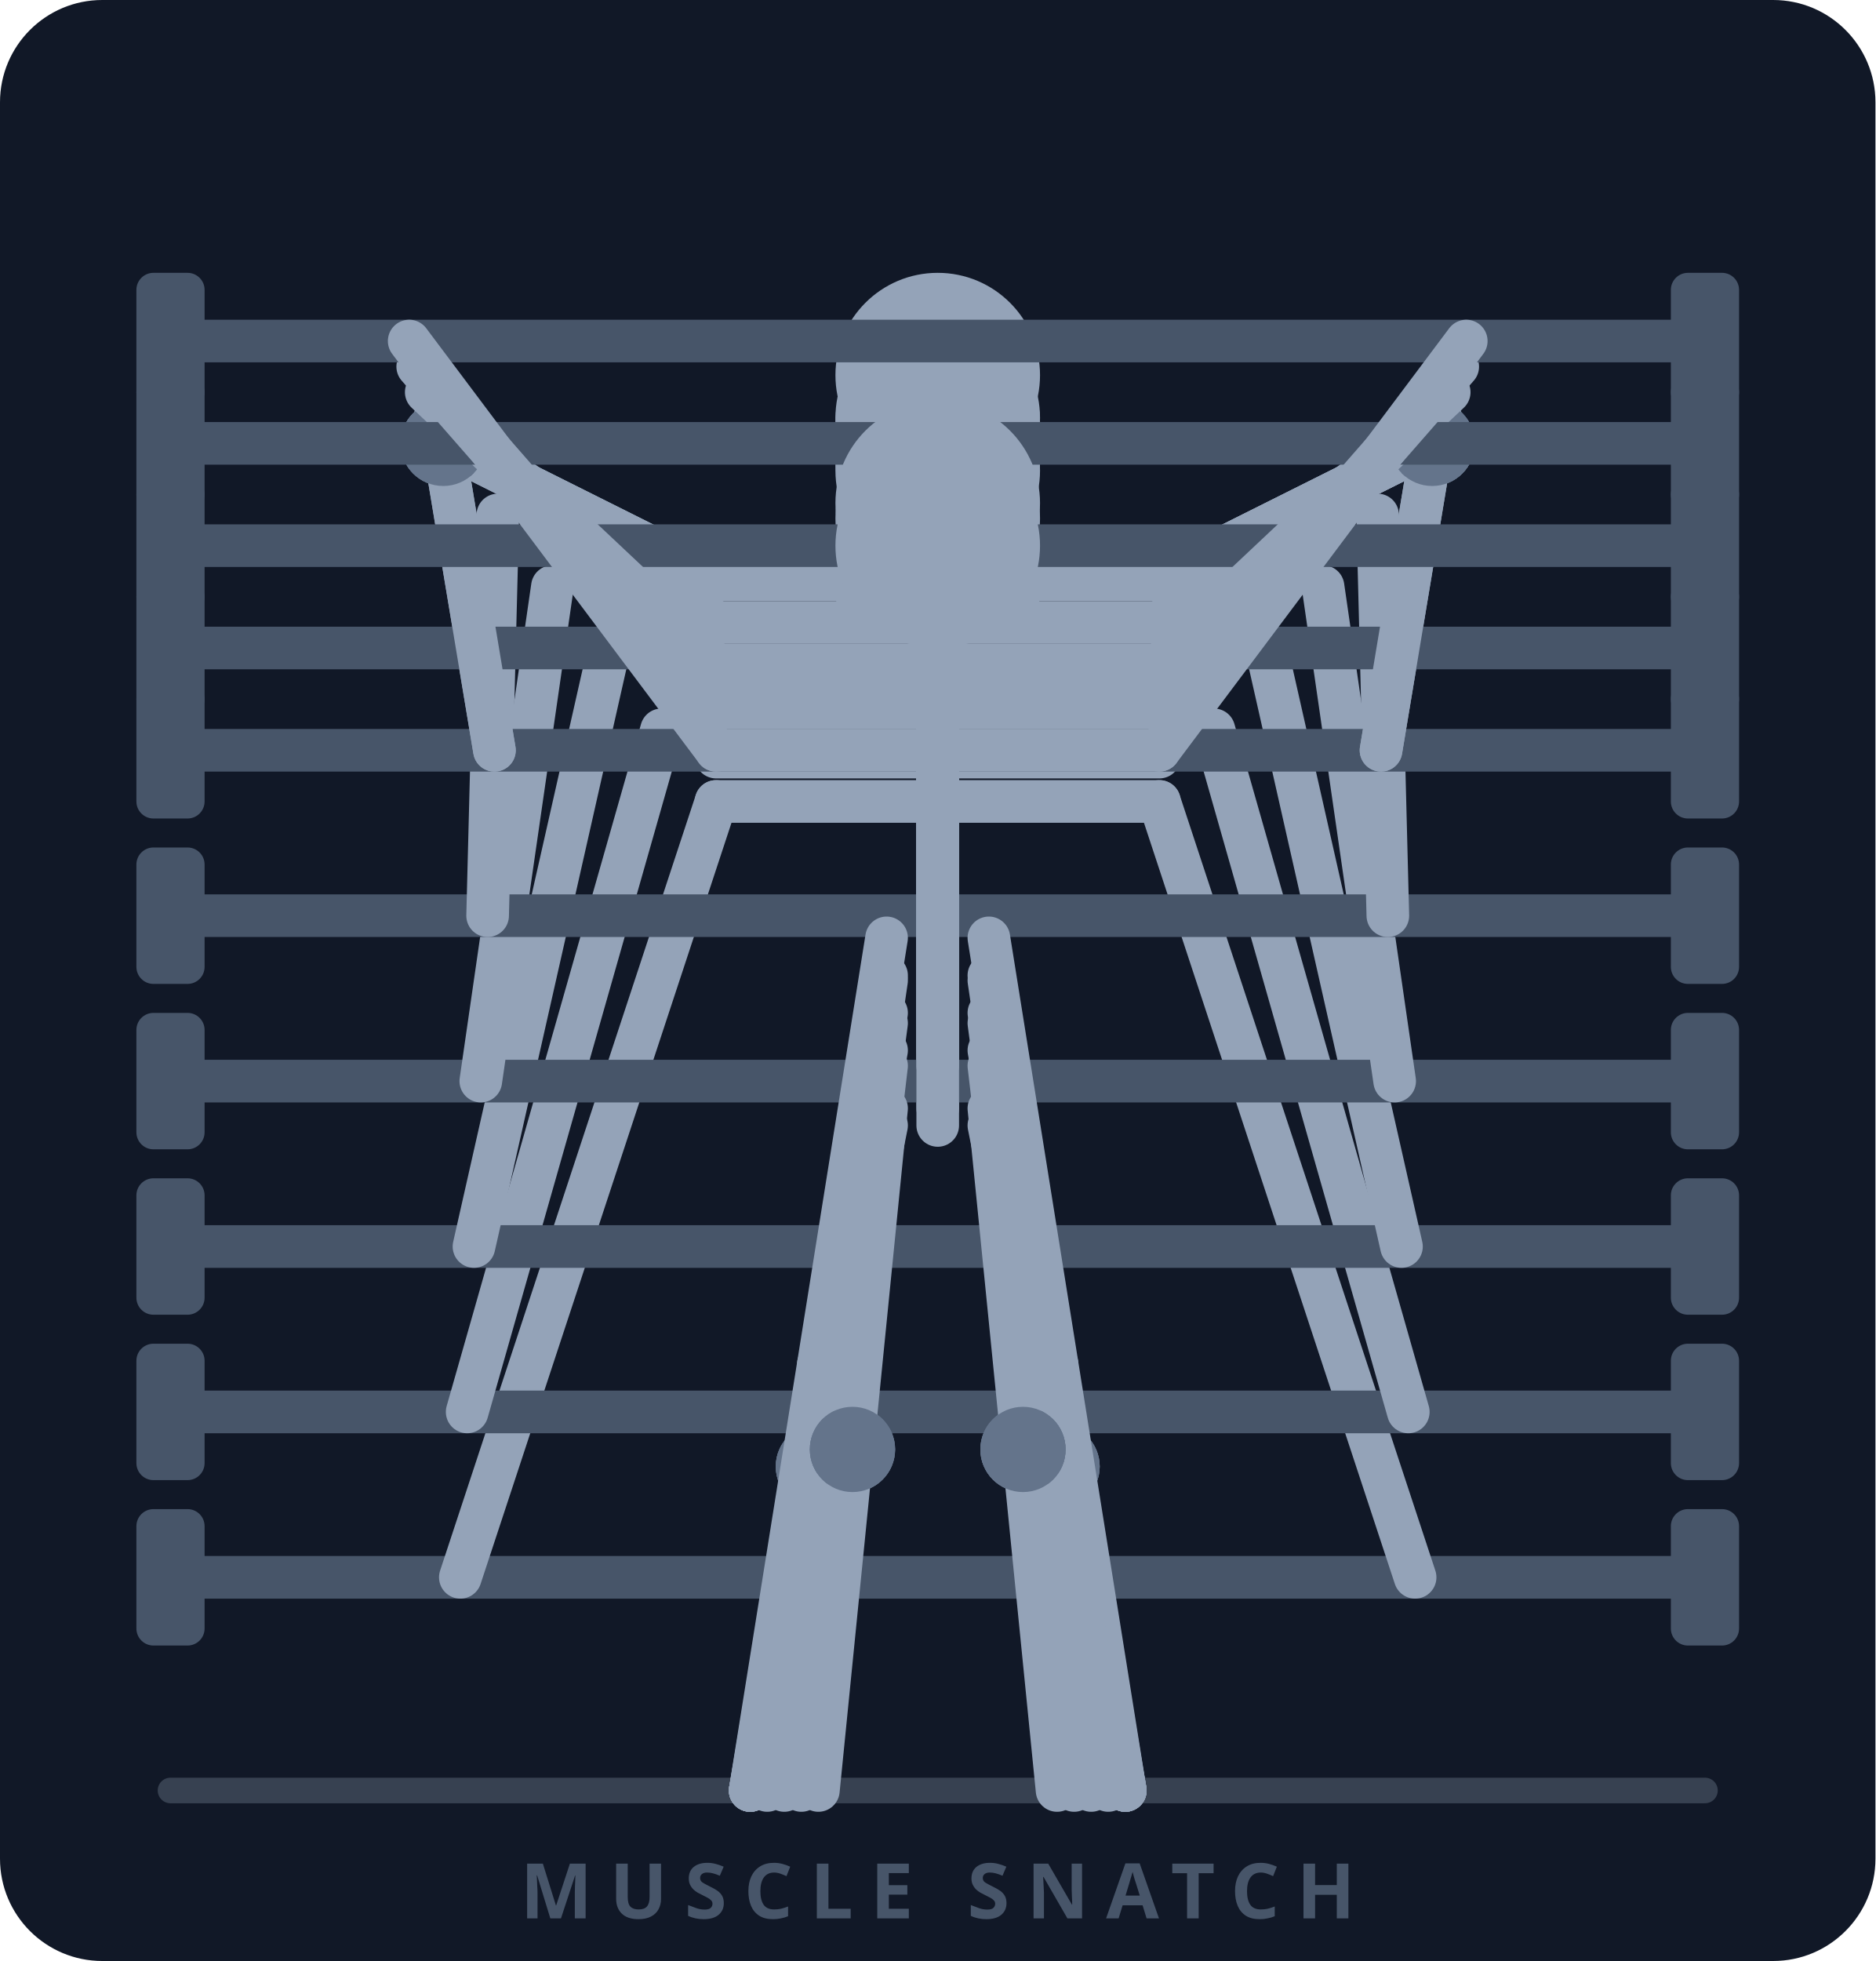
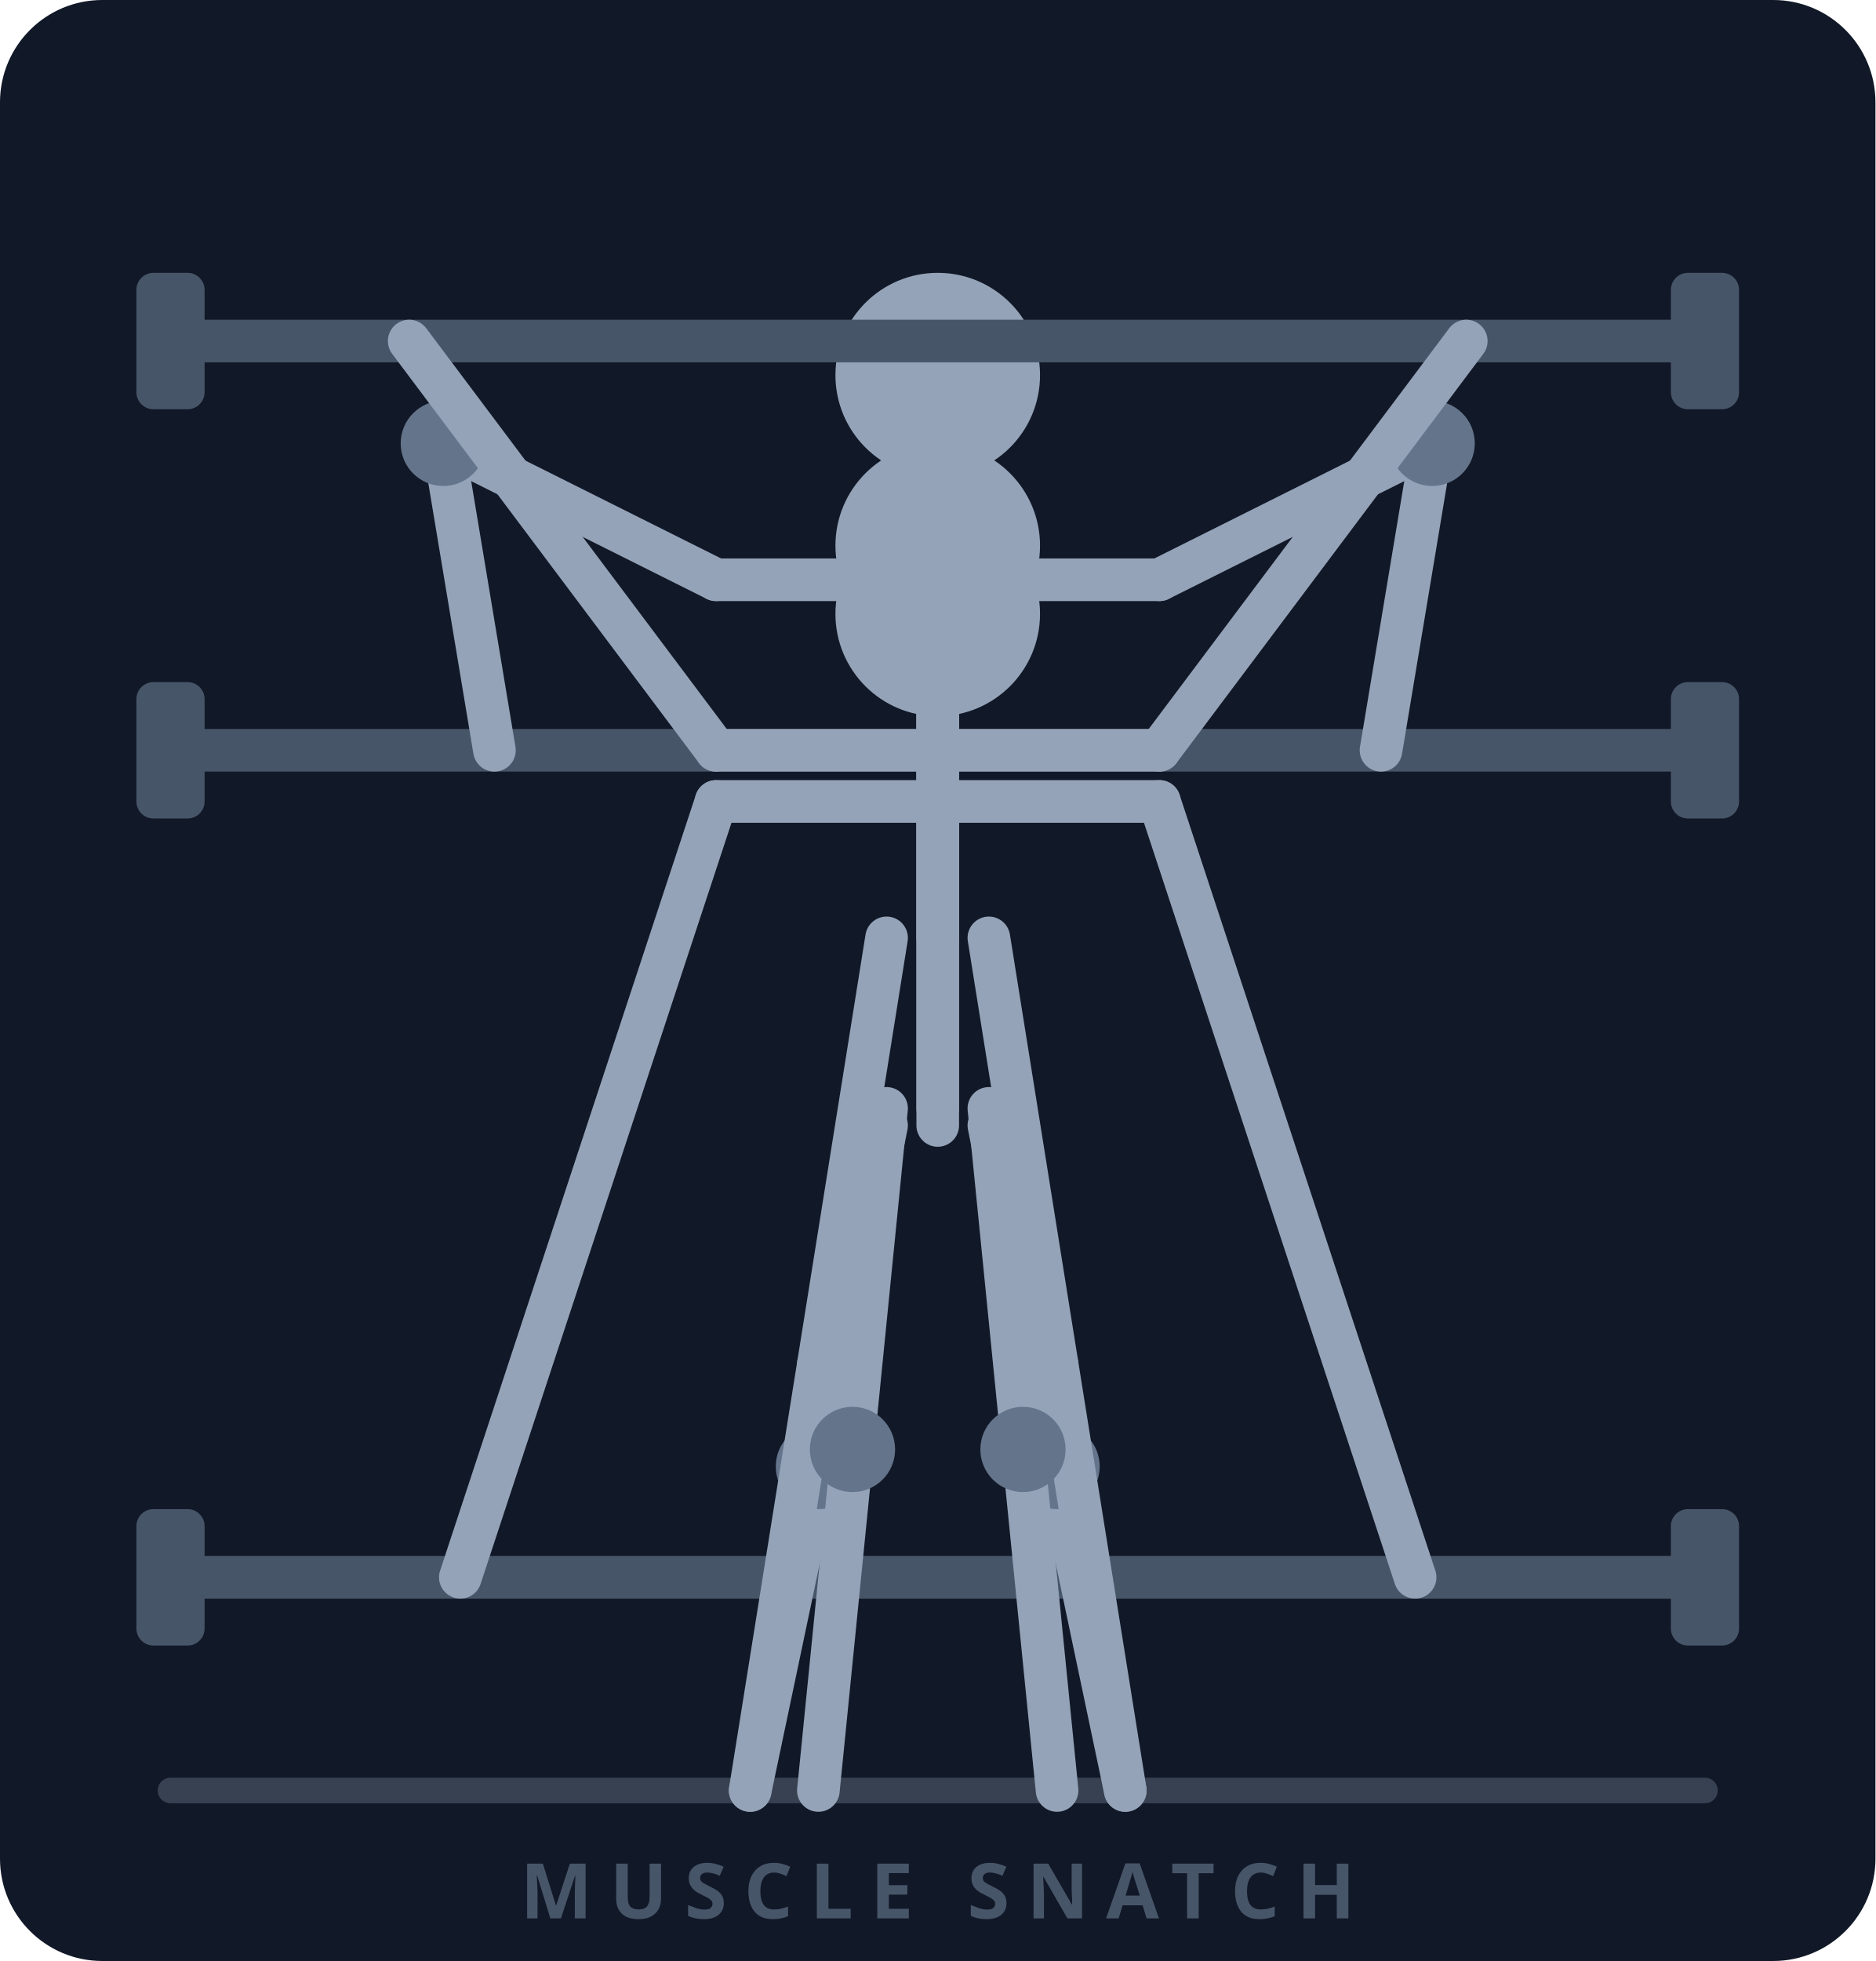
<svg xmlns="http://www.w3.org/2000/svg" viewBox="0 0 220 230">
  <style>
-     .f1{animation:sh1 10s linear infinite}.f2{animation:sh2 10s linear infinite}.f3{animation:sh3 10s linear infinite}.f4{animation:sh4 10s linear infinite}.f5{animation:sh5 10s linear infinite}.f6{animation:sh6 10s linear infinite}.f7{animation:sh7 10s linear infinite}.f8{animation:sh8 10s linear infinite}.f9{animation:sh9 10s linear infinite}.f10{animation:sh10 10s linear infinite}
-     @keyframes sh1{0%,8.2%{opacity:1}10%,100%{opacity:0}}
-     @keyframes sh2{0%,10%{opacity:0}11.8%,18.2%{opacity:1}20%,100%{opacity:0}}
-     @keyframes sh3{0%,20%{opacity:0}21.8%,28.2%{opacity:1}30%,100%{opacity:0}}
-     @keyframes sh4{0%,30%{opacity:0}31.8%,38.2%{opacity:1}40%,100%{opacity:0}}
-     @keyframes sh5{0%,40%{opacity:0}41.8%,48.2%{opacity:1}50%,100%{opacity:0}}
-     @keyframes sh6{0%,50%{opacity:0}51.8%,58.2%{opacity:1}60%,100%{opacity:0}}
-     @keyframes sh7{0%,60%{opacity:0}61.8%,68.2%{opacity:1}70%,100%{opacity:0}}
-     @keyframes sh8{0%,70%{opacity:0}71.8%,78.2%{opacity:1}80%,100%{opacity:0}}
-     @keyframes sh9{0%,80%{opacity:0}81.8%,88.2%{opacity:1}90%,100%{opacity:0}}
-     @keyframes sh10{0%,90%{opacity:0}91.8%,98.2%{opacity:1}100%{opacity:0}}
+     .f1{animation:sh1 4s linear infinite}.f2{animation:sh2 4s linear infinite}.f3{animation:sh3 4s linear infinite}
+     @keyframes sh1{0%,27%{opacity:1}33%,90%{opacity:0}100%{opacity:1}}
+     @keyframes sh2{0%,33%{opacity:0}40%,60%{opacity:1}66%,100%{opacity:0}}
+     @keyframes sh3{0%,66%{opacity:0}72%,93%{opacity:1}100%{opacity:0}}
  </style>
  <rect width="220" height="230" fill="#111827" rx="12" />
  <line x1="20" y1="210" x2="200" y2="210" stroke="#374151" stroke-width="3" stroke-linecap="round" />
  <text x="110" y="225" text-anchor="middle" font-family="ui-sans-serif,system-ui,sans-serif" font-size="9" font-weight="700" fill="#475569" letter-spacing="2">MUSCLE SNATCH</text>
  <g class="f1">
    <line x1="22" y1="185" x2="198" y2="185" stroke="#475569" stroke-width="5" stroke-linecap="round" />
    <rect x="16" y="177" width="8" height="16" rx="2" fill="#475569" />
    <rect x="196" y="177" width="8" height="16" rx="2" fill="#475569" />
    <circle cx="110" cy="72" r="12" fill="#94a3b8" />
    <g stroke="#94a3b8" stroke-width="5" stroke-linecap="round" stroke-linejoin="round" fill="none">
      <line x1="110" y1="84" x2="110" y2="132" />
      <line x1="84" y1="94" x2="136" y2="94" />
      <line x1="84" y1="94" x2="54" y2="185" />
      <line x1="136" y1="94" x2="166" y2="185" />
      <line x1="104" y1="132" x2="96" y2="172" />
      <line x1="96" y1="172" x2="88" y2="210" />
      <line x1="116" y1="132" x2="124" y2="172" />
      <line x1="124" y1="172" x2="132" y2="210" />
    </g>
    <circle cx="96" cy="172" r="5" fill="#64748b" />
    <circle cx="124" cy="172" r="5" fill="#64748b" />
  </g>
  <g class="f2">
-     <line x1="22" y1="165.6" x2="198" y2="165.6" stroke="#475569" stroke-width="5" stroke-linecap="round" />
-     <rect x="16" y="157.6" width="8" height="16" rx="2" fill="#475569" />
-     <rect x="196" y="157.6" width="8" height="16" rx="2" fill="#475569" />
-     <circle cx="110" cy="66.4" r="12" fill="#94a3b8" />
-     <g stroke="#94a3b8" stroke-width="5" stroke-linecap="round" stroke-linejoin="round" fill="none">
-       <line x1="110" y1="78.4" x2="110" y2="127.6" />
-       <line x1="84" y1="88.8" x2="136" y2="88.8" />
-       <line x1="77.6" y1="85.6" x2="54.8" y2="165.6" />
-       <line x1="142.4" y1="85.6" x2="165.2" y2="165.6" />
-       <line x1="104" y1="127.6" x2="96" y2="169.6" />
-       <line x1="96" y1="169.6" x2="88" y2="210" />
-       <line x1="116" y1="127.6" x2="124" y2="169.6" />
-       <line x1="124" y1="169.6" x2="132" y2="210" />
-     </g>
-     <circle cx="96" cy="172" r="5" fill="#64748b" />
-     <circle cx="124" cy="172" r="5" fill="#64748b" />
-   </g>
-   <g class="f3">
-     <line x1="22" y1="146.2" x2="198" y2="146.2" stroke="#475569" stroke-width="5" stroke-linecap="round" />
-     <rect x="16" y="138.2" width="8" height="16" rx="2" fill="#475569" />
-     <rect x="196" y="138.2" width="8" height="16" rx="2" fill="#475569" />
-     <circle cx="110" cy="60.8" r="12" fill="#94a3b8" />
-     <g stroke="#94a3b8" stroke-width="5" stroke-linecap="round" stroke-linejoin="round" fill="none">
-       <line x1="110" y1="72.8" x2="110" y2="123.2" />
-       <line x1="84" y1="83.6" x2="136" y2="83.6" />
-       <line x1="71.2" y1="77.2" x2="55.6" y2="146.2" />
-       <line x1="148.8" y1="77.2" x2="164.4" y2="146.2" />
-       <line x1="104" y1="123.2" x2="96" y2="167.2" />
-       <line x1="96" y1="167.2" x2="88" y2="210" />
-       <line x1="116" y1="123.2" x2="124" y2="167.2" />
-       <line x1="124" y1="167.2" x2="132" y2="210" />
-     </g>
-     <circle cx="96" cy="172" r="5" fill="#64748b" />
-     <circle cx="124" cy="172" r="5" fill="#64748b" />
-   </g>
-   <g class="f4">
-     <line x1="22" y1="126.8" x2="198" y2="126.8" stroke="#475569" stroke-width="5" stroke-linecap="round" />
-     <rect x="16" y="118.8" width="8" height="16" rx="2" fill="#475569" />
-     <rect x="196" y="118.8" width="8" height="16" rx="2" fill="#475569" />
-     <circle cx="110" cy="55.2" r="12" fill="#94a3b8" />
-     <g stroke="#94a3b8" stroke-width="5" stroke-linecap="round" stroke-linejoin="round" fill="none">
-       <line x1="110" y1="67.2" x2="110" y2="118.8" />
-       <line x1="84" y1="78.4" x2="136" y2="78.4" />
-       <line x1="84" y1="68" x2="52" y2="52" />
-       <line x1="64.8" y1="68.8" x2="56.4" y2="126.8" />
-       <line x1="136" y1="68" x2="168" y2="52" />
-       <line x1="155.2" y1="68.8" x2="163.6" y2="126.8" />
-       <line x1="104" y1="118.8" x2="96" y2="164.8" />
-       <line x1="96" y1="164.8" x2="88" y2="210" />
-       <line x1="116" y1="118.8" x2="124" y2="164.8" />
-       <line x1="124" y1="164.8" x2="132" y2="210" />
-     </g>
-     <circle cx="52" cy="52" r="5" fill="#64748b" />
-     <circle cx="168" cy="52" r="5" fill="#64748b" />
-   </g>
-   <g class="f5">
-     <line x1="22" y1="107.4" x2="198" y2="107.4" stroke="#475569" stroke-width="5" stroke-linecap="round" />
-     <rect x="16" y="99.4" width="8" height="16" rx="2" fill="#475569" />
-     <rect x="196" y="99.4" width="8" height="16" rx="2" fill="#475569" />
-     <circle cx="110" cy="49.6" r="12" fill="#94a3b8" />
-     <g stroke="#94a3b8" stroke-width="5" stroke-linecap="round" stroke-linejoin="round" fill="none">
-       <line x1="110" y1="61.6" x2="110" y2="114.4" />
-       <line x1="84" y1="73.2" x2="136" y2="73.2" />
-       <line x1="84" y1="68" x2="52" y2="52" />
-       <line x1="58.4" y1="60.4" x2="57.2" y2="107.4" />
-       <line x1="136" y1="68" x2="168" y2="52" />
-       <line x1="161.6" y1="60.4" x2="162.8" y2="107.4" />
-       <line x1="104" y1="114.4" x2="96" y2="162.4" />
-       <line x1="96" y1="162.4" x2="88" y2="210" />
-       <line x1="116" y1="114.4" x2="124" y2="162.4" />
-       <line x1="124" y1="162.4" x2="132" y2="210" />
-     </g>
-     <circle cx="52" cy="52" r="5" fill="#64748b" />
-     <circle cx="168" cy="52" r="5" fill="#64748b" />
-   </g>
-   <g class="f6">
    <line x1="22" y1="88" x2="198" y2="88" stroke="#475569" stroke-width="5" stroke-linecap="round" />
    <rect x="16" y="80" width="8" height="16" rx="2" fill="#475569" />
    <rect x="196" y="80" width="8" height="16" rx="2" fill="#475569" />
    <circle cx="110" cy="44" r="12" fill="#94a3b8" />
    <g stroke="#94a3b8" stroke-width="5" stroke-linecap="round" stroke-linejoin="round" fill="none">
      <line x1="110" y1="56" x2="110" y2="110" />
      <line x1="84" y1="68" x2="136" y2="68" />
      <line x1="84" y1="68" x2="52" y2="52" />
      <line x1="52" y1="52" x2="58" y2="88" />
      <line x1="136" y1="68" x2="168" y2="52" />
      <line x1="168" y1="52" x2="162" y2="88" />
      <line x1="104" y1="110" x2="96" y2="160" />
      <line x1="96" y1="160" x2="88" y2="210" />
      <line x1="116" y1="110" x2="124" y2="160" />
      <line x1="124" y1="160" x2="132" y2="210" />
    </g>
    <circle cx="52" cy="52" r="5" fill="#64748b" />
    <circle cx="168" cy="52" r="5" fill="#64748b" />
  </g>
-   <g class="f7">
-     <line x1="22" y1="76" x2="198" y2="76" stroke="#475569" stroke-width="5" stroke-linecap="round" />
-     <rect x="16" y="68" width="8" height="16" rx="2" fill="#475569" />
-     <rect x="196" y="68" width="8" height="16" rx="2" fill="#475569" />
-     <circle cx="110" cy="49" r="12" fill="#94a3b8" />
-     <g stroke="#94a3b8" stroke-width="5" stroke-linecap="round" stroke-linejoin="round" fill="none">
-       <line x1="110" y1="61" x2="110" y2="115" />
-       <line x1="84" y1="73" x2="136" y2="73" />
-       <line x1="84" y1="73" x2="51" y2="49" />
-       <line x1="52" y1="52" x2="58" y2="88" />
-       <line x1="136" y1="73" x2="169" y2="49" />
-       <line x1="168" y1="52" x2="162" y2="88" />
-       <line x1="104" y1="115" x2="97" y2="162.5" />
-       <line x1="97" y1="162.5" x2="90" y2="210" />
-       <line x1="116" y1="115" x2="123" y2="162.5" />
-       <line x1="123" y1="162.5" x2="130" y2="210" />
-     </g>
-     <circle cx="52" cy="52" r="5" fill="#64748b" />
-     <circle cx="168" cy="52" r="5" fill="#64748b" />
-   </g>
-   <g class="f8">
-     <line x1="22" y1="64" x2="198" y2="64" stroke="#475569" stroke-width="5" stroke-linecap="round" />
-     <rect x="16" y="56" width="8" height="16" rx="2" fill="#475569" />
-     <rect x="196" y="56" width="8" height="16" rx="2" fill="#475569" />
-     <circle cx="110" cy="54" r="12" fill="#94a3b8" />
-     <g stroke="#94a3b8" stroke-width="5" stroke-linecap="round" stroke-linejoin="round" fill="none">
-       <line x1="110" y1="66" x2="110" y2="120" />
-       <line x1="84" y1="78" x2="136" y2="78" />
-       <line x1="84" y1="78" x2="50" y2="46" />
-       <line x1="136" y1="78" x2="170" y2="46" />
-       <line x1="104" y1="120" x2="98" y2="165" />
-       <line x1="98" y1="165" x2="92" y2="210" />
-       <line x1="116" y1="120" x2="122" y2="165" />
-       <line x1="122" y1="165" x2="128" y2="210" />
-     </g>
-     <circle cx="100" cy="170" r="5" fill="#64748b" />
-     <circle cx="120" cy="170" r="5" fill="#64748b" />
-   </g>
-   <g class="f9">
-     <line x1="22" y1="52" x2="198" y2="52" stroke="#475569" stroke-width="5" stroke-linecap="round" />
-     <rect x="16" y="44" width="8" height="16" rx="2" fill="#475569" />
-     <rect x="196" y="44" width="8" height="16" rx="2" fill="#475569" />
-     <circle cx="110" cy="59" r="12" fill="#94a3b8" />
-     <g stroke="#94a3b8" stroke-width="5" stroke-linecap="round" stroke-linejoin="round" fill="none">
-       <line x1="110" y1="71" x2="110" y2="125" />
-       <line x1="84" y1="83" x2="136" y2="83" />
-       <line x1="84" y1="83" x2="49" y2="43" />
-       <line x1="136" y1="83" x2="171" y2="43" />
-       <line x1="104" y1="125" x2="99" y2="167.5" />
-       <line x1="99" y1="167.5" x2="94" y2="210" />
-       <line x1="116" y1="125" x2="121" y2="167.5" />
-       <line x1="121" y1="167.5" x2="126" y2="210" />
-     </g>
-     <circle cx="100" cy="170" r="5" fill="#64748b" />
-     <circle cx="120" cy="170" r="5" fill="#64748b" />
-   </g>
-   <g class="f10">
+   <g class="f3">
    <line x1="22" y1="40" x2="198" y2="40" stroke="#475569" stroke-width="5" stroke-linecap="round" />
    <rect x="16" y="32" width="8" height="16" rx="2" fill="#475569" />
    <rect x="196" y="32" width="8" height="16" rx="2" fill="#475569" />
    <circle cx="110" cy="64" r="12" fill="#94a3b8" />
    <g stroke="#94a3b8" stroke-width="5" stroke-linecap="round" stroke-linejoin="round" fill="none">
      <line x1="110" y1="76" x2="110" y2="130" />
      <line x1="84" y1="88" x2="136" y2="88" />
      <line x1="84" y1="88" x2="48" y2="40" />
      <line x1="136" y1="88" x2="172" y2="40" />
      <line x1="104" y1="130" x2="100" y2="170" />
      <line x1="100" y1="170" x2="96" y2="210" />
      <line x1="116" y1="130" x2="120" y2="170" />
      <line x1="120" y1="170" x2="124" y2="210" />
    </g>
    <circle cx="100" cy="170" r="5" fill="#64748b" />
    <circle cx="120" cy="170" r="5" fill="#64748b" />
  </g>
</svg>
